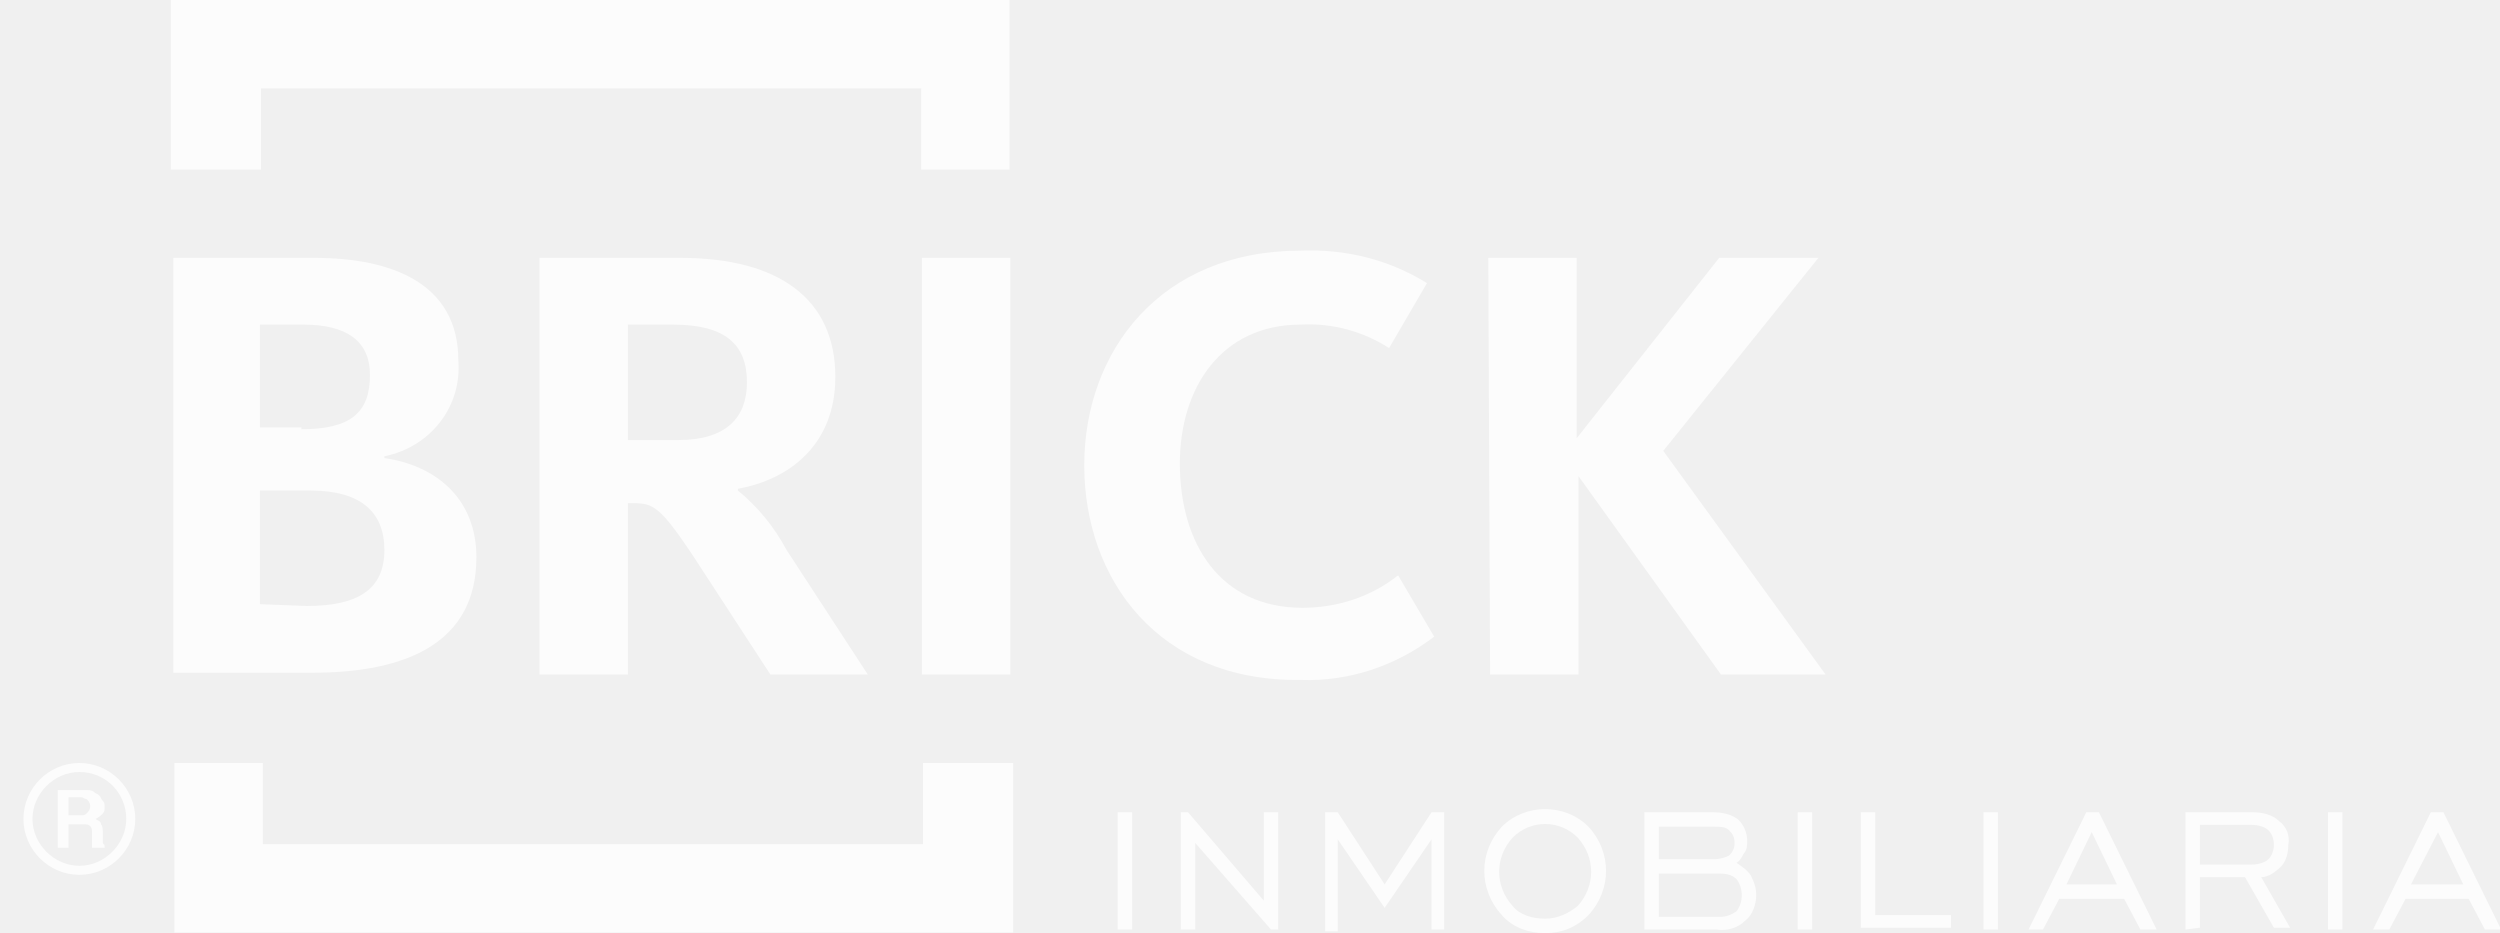
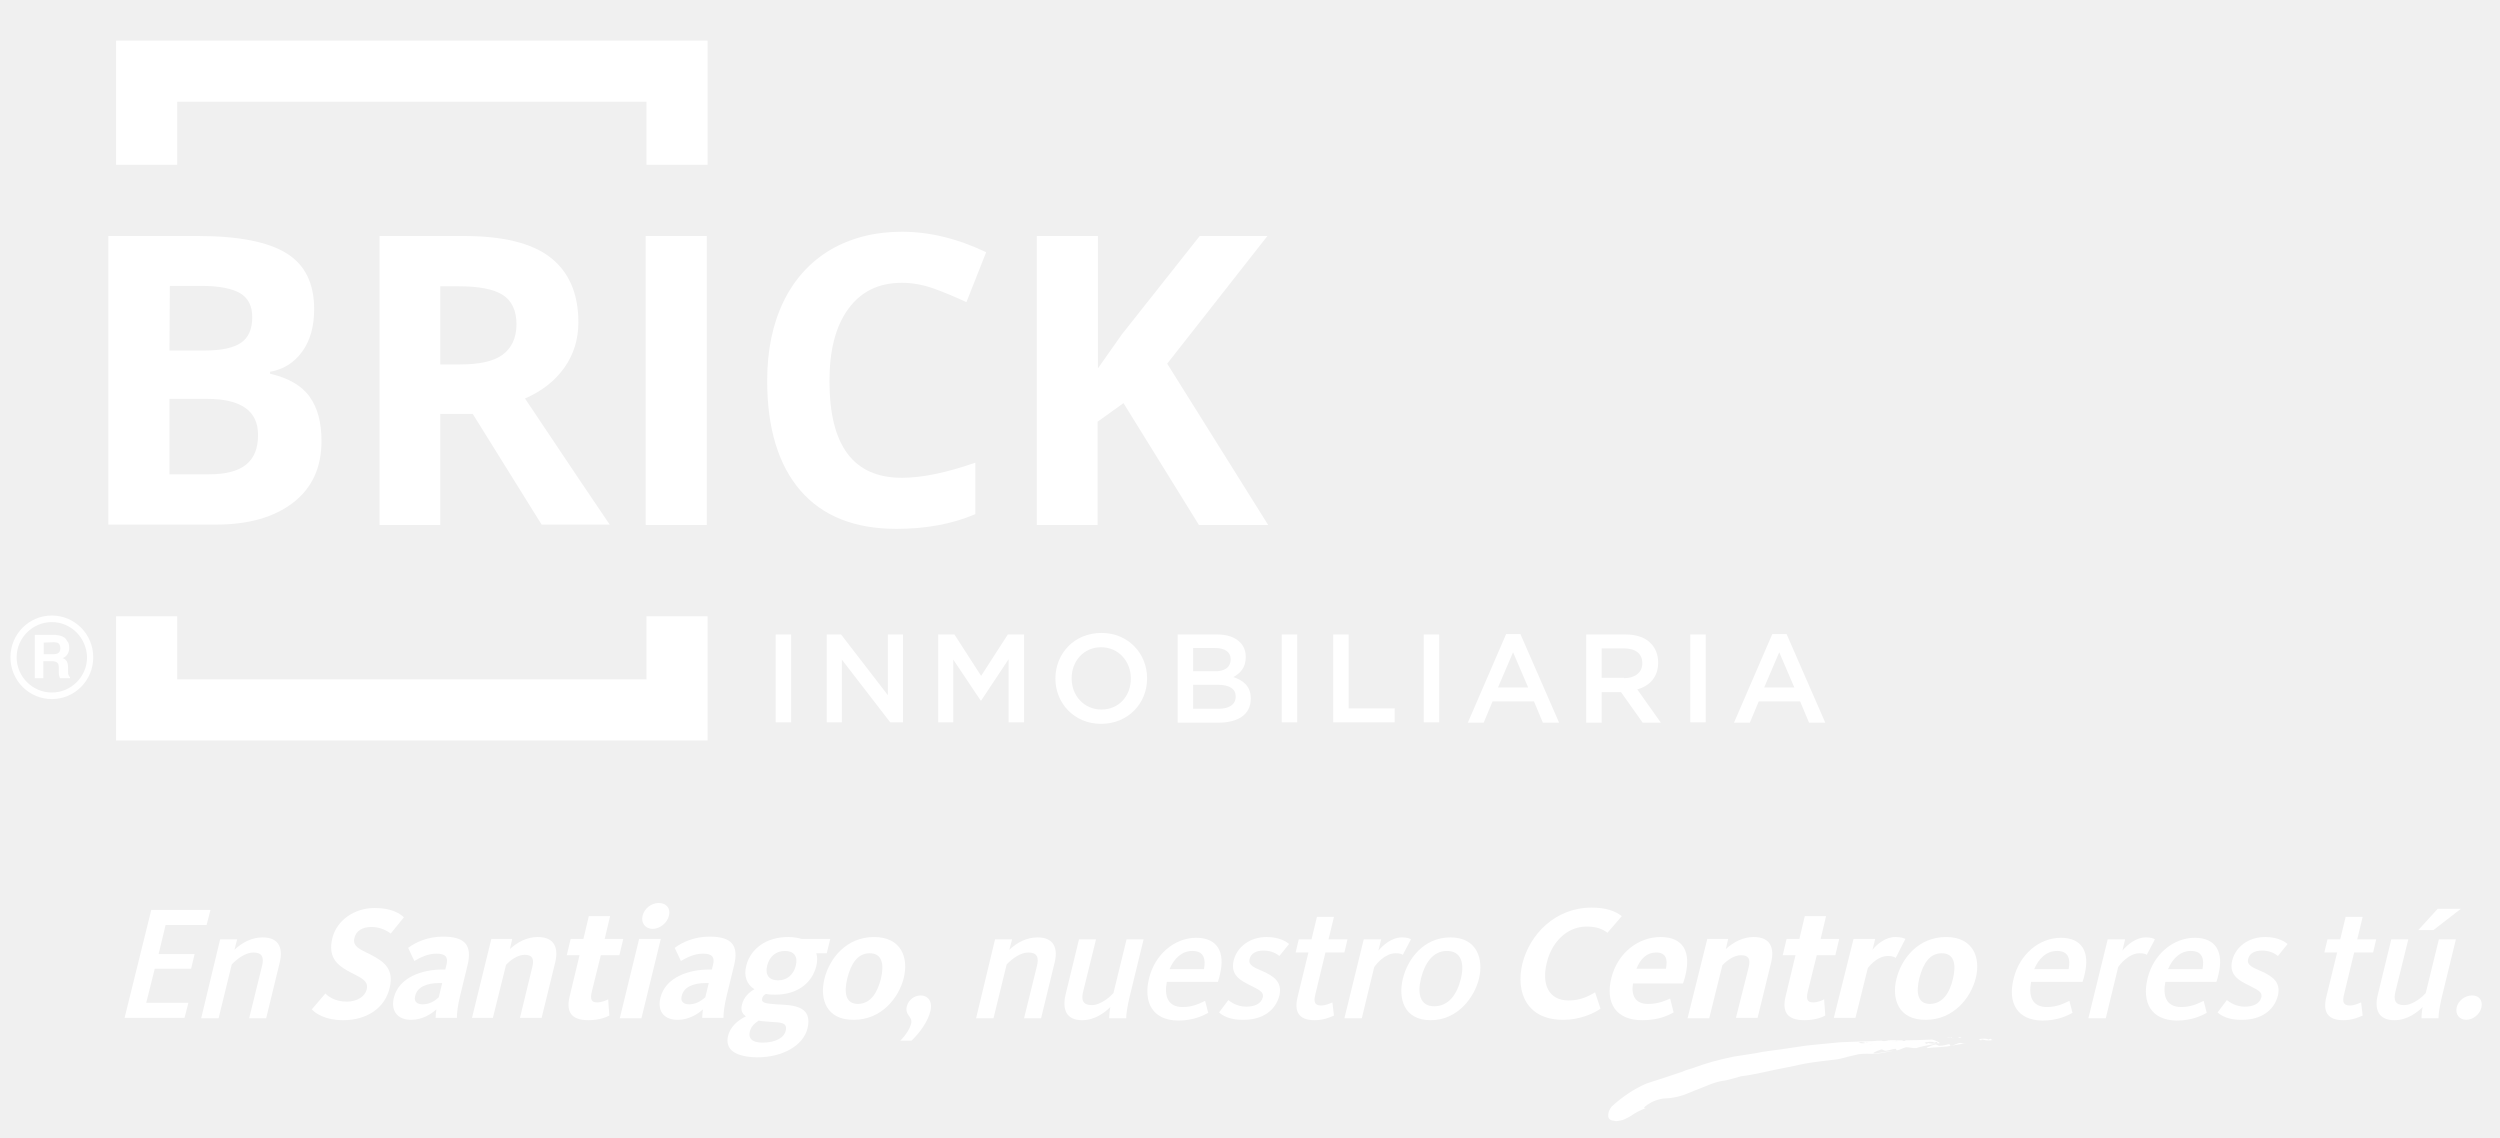
- <svg xmlns="http://www.w3.org/2000/svg" version="1.1" id="Layer_1" x="0px" y="0px" viewBox="0 0 138.6 51.7" style="enable-background:new 0 0 138.6 51.7;" xml:space="preserve">
+ <svg xmlns="http://www.w3.org/2000/svg" version="1.0" id="Capa_1" x="0px" y="0px" viewBox="0 0 646.2 294" style="enable-background:new 0 0 646.2 294;" xml:space="preserve">
  <style type="text/css">
- 	.st0{fill:#FCFCFC;}
+ 	.st0{fill:#FFFFFF;}
</style>
-   <g transform="translate(-326.13 -32.499)">
-     <g transform="translate(326.141 46.395)">
-       <path class="st0" d="M9.6,0.4h7.8c4.3,0,8,1.4,8,5.7c0.2,2.6-1.6,4.8-4.1,5.3v0.1c2.8,0.4,5.1,2.2,5.1,5.5c0,4.7-3.8,6.4-9.1,6.4    H9.6L9.6,0.4z M16.7,9.9c2.7,0,3.8-0.9,3.8-3c0-1.9-1.3-2.8-3.7-2.8h-2.4v5.7H16.7z M17,19.7c2.8,0,4.3-0.9,4.3-3.1    c0-2.1-1.3-3.3-4.1-3.3h-2.8v6.3L17,19.7z" />
-       <path class="st0" d="M29.9,0.4h7.8c5.5,0,8.6,2.3,8.6,6.6c0,3.8-2.6,5.7-5.4,6.2v0.1c1.1,0.9,2,2,2.7,3.3l4.5,6.9h-5.4l-4.3-6.6    c-1.8-2.7-2.2-2.9-3.3-2.9h-0.3v9.5h-4.9L29.9,0.4z M37.6,10.5c2.6,0,3.8-1.2,3.8-3.2c0-2.1-1.2-3.2-4.1-3.2h-2.5v6.4L37.6,10.5z" />
-       <path class="st0" d="M51.1,0.4h4.9v23.1h-4.9V0.4z" />
-       <path class="st0" d="M60.1,11.9c0-6.3,4.2-11.9,12-11.9c2.5-0.1,4.9,0.5,7,1.8L77,5.4c-1.4-0.9-3.1-1.4-4.9-1.3    c-4.4,0-6.7,3.5-6.7,7.7c0,4.4,2.2,8,6.8,8c1.9,0,3.8-0.6,5.3-1.8l2,3.4c-2.1,1.6-4.7,2.5-7.4,2.4C64.2,23.9,60.1,18.2,60.1,11.9z    " />
-       <path class="st0" d="M82.5,0.4h4.9v10l7.9-10h5.5l-8.6,10.7l9,12.4h-5.8l-7.9-11v11h-4.9L82.5,0.4z" />
-     </g>
-     <g transform="translate(378.494 77.431)">
-       <path class="st0" d="M9.6,6.6V0.1h0.8v6.5H9.6z" />
-       <path class="st0" d="M13.1,6.6V0.1h0.4L17.7,5V0.1h0.8v6.5h-0.4l-4.2-4.8v4.8H13.1z" />
-       <path class="st0" d="M21.1,6.6V0.1h0.7l2.6,4l2.6-4h0.7v6.5H27V1.6l-2.6,3.8l-2.6-3.8v5.1H21.1z" />
-       <path class="st0" d="M33.3,6.8c-0.9,0-1.8-0.3-2.4-1c-1.3-1.4-1.3-3.5,0-4.9c1.3-1.3,3.5-1.3,4.8,0c1.3,1.4,1.3,3.5,0,4.9    C35,6.5,34.2,6.8,33.3,6.8z M33.3,6c0.7,0,1.3-0.3,1.8-0.7c1-1.1,1-2.7,0-3.8c-1-1-2.6-1-3.6,0c-1,1.1-1,2.7,0,3.8    C31.9,5.8,32.6,6,33.3,6z" />
-       <path class="st0" d="M38.8,6.6V0.1h3.8c0.5,0,1,0.1,1.4,0.4c0.3,0.3,0.5,0.7,0.5,1.2c0,0.2,0,0.5-0.2,0.7    c-0.1,0.2-0.2,0.4-0.4,0.5c0.3,0.2,0.6,0.4,0.8,0.7C44.9,4,45,4.3,45,4.7c0,0.5-0.2,1.1-0.6,1.4c-0.4,0.4-1,0.6-1.6,0.5L38.8,6.6z     M39.6,2.7h3.1c0.3,0,0.6-0.1,0.8-0.2c0.2-0.2,0.3-0.4,0.3-0.7c0-0.3-0.1-0.5-0.3-0.7c-0.2-0.2-0.5-0.2-0.8-0.2h-3.1V2.7z     M39.6,5.9H43c0.3,0,0.6-0.1,0.9-0.3c0.4-0.5,0.4-1.3,0-1.8c-0.2-0.2-0.5-0.3-0.9-0.3h-3.4V5.9z" />
-       <path class="st0" d="M47.3,6.6V0.1h0.8v6.5H47.3z" />
-       <path class="st0" d="M50.8,6.6V0.1h0.8v5.7h4.2v0.7H50.8z" />
-       <path class="st0" d="M57.6,6.6V0.1h0.8v6.5H57.6z" />
-       <path class="st0" d="M60.1,6.6l3.2-6.5h0.7l3.2,6.5h-0.9l-0.9-1.7h-3.6l-0.9,1.7H60.1z M62.2,4.1H65l-1.4-2.9L62.2,4.1z" />
-       <path class="st0" d="M68.8,6.6V0.1h3.7c0.5,0,1.1,0.1,1.5,0.5c0.4,0.3,0.6,0.8,0.5,1.3c0,0.4-0.1,0.9-0.4,1.2    c-0.3,0.3-0.7,0.6-1.1,0.6l1.6,2.8h-0.9l-1.6-2.8h-2.5v2.8L68.8,6.6z M69.6,3h2.9c0.3,0,0.7-0.1,0.9-0.3c0.2-0.2,0.3-0.5,0.3-0.8    c0-0.3-0.1-0.6-0.3-0.8c-0.2-0.2-0.6-0.3-0.9-0.3h-2.9L69.6,3z" />
-       <path class="st0" d="M76.7,6.6V0.1h0.8v6.5H76.7z" />
-       <path class="st0" d="M79.2,6.6l3.2-6.5h0.7l3.2,6.5h-0.9l-0.9-1.7H81l-0.9,1.7H79.2z M81.3,4.1h2.9l-1.4-2.9L81.3,4.1z" />
-     </g>
-     <path class="st0" d="M377.3,74.8v4.5h-36.6v-4.5h-4.9v9.4h46.5v-9.4H377.3z" />
-     <path class="st0" d="M340.6,41.9v-4.5h36.6v4.5h4.9v-9.4h-46.5v9.4L340.6,41.9z" />
-   </g>
  <g>
    <g>
-       <path class="st0" d="M5.2,43.9c0.1,0.1,0.2,0.1,0.3,0.2c0.1,0.1,0.1,0.2,0.2,0.3s0.1,0.2,0.1,0.3c0,0.2,0,0.3-0.1,0.4    c-0.1,0.1-0.2,0.2-0.4,0.3c0.1,0.1,0.3,0.1,0.3,0.3c0.1,0.1,0.1,0.3,0.1,0.5v0.2c0,0.1,0,0.2,0,0.3c0,0.1,0.1,0.1,0.1,0.2v0.1H5.1    c0-0.1,0-0.1,0-0.2c0-0.1,0-0.2,0-0.3l0-0.3c0-0.2,0-0.3-0.1-0.4c-0.1-0.1-0.2-0.1-0.4-0.1H3.8V47H3.2v-3.2h1.5    C4.9,43.8,5.1,43.8,5.2,43.9z M3.8,44.3v0.9h0.7c0.1,0,0.2,0,0.3-0.1c0.1-0.1,0.2-0.2,0.2-0.4c0-0.2-0.1-0.3-0.2-0.4    c-0.1,0-0.2-0.1-0.3-0.1H3.8L3.8,44.3z" />
+       <g>
+         <g>
+           <path class="st0" d="M113.8,107v28.7H98.1V61h21.7c10.1,0,17.6,1.8,22.4,5.5c4.8,3.7,7.3,9.3,7.3,16.8c0,4.4-1.2,8.3-3.6,11.7      s-5.8,6.1-10.2,8c11.2,16.8,18.5,27.6,21.9,32.6H140L122.2,107H113.8z M113.8,94.2h5.1c5,0,8.7-0.8,11-2.5      c2.3-1.7,3.6-4.3,3.6-7.9c0-3.5-1.2-6.1-3.6-7.6c-2.4-1.5-6.2-2.2-11.3-2.2h-4.8L113.8,94.2L113.8,94.2z" />
+           <path class="st0" d="M166.9,135.7V61h15.8v74.7H166.9z" />
+           <path class="st0" d="M233.1,73.1c-5.9,0-10.5,2.2-13.8,6.7s-4.9,10.7-4.9,18.7c0,16.7,6.2,25,18.7,25c5.2,0,11.5-1.3,19-3.9      v13.3c-6.1,2.6-12.9,3.8-20.4,3.8c-10.8,0-19.1-3.3-24.8-9.9s-8.6-16.1-8.6-28.4c0-7.8,1.4-14.6,4.2-20.4s6.9-10.3,12.1-13.4      c5.3-3.1,11.5-4.7,18.5-4.7c7.2,0,14.5,1.8,21.8,5.3l-5.1,12.9c-2.8-1.3-5.6-2.5-8.4-3.5S235.8,73.1,233.1,73.1z" />
+           <path class="st0" d="M327.8,135.7h-17.9l-19.5-31.5l-6.7,4.8v26.7H268V61h15.8v34.2l6.2-8.8L310.1,61h17.5l-25.9,33L327.8,135.7      z" />
+         </g>
+         <path class="st0" d="M28,61h23.1c10.5,0,18.2,1.5,23,4.5c4.8,3,7.1,7.8,7.1,14.4c0,4.5-1,8.1-3.1,11s-4.9,4.6-8.3,5.2v0.5     c4.7,1.1,8.1,3,10.2,5.9s3.1,6.7,3.1,11.5c0,6.8-2.4,12.1-7.3,15.9c-4.9,3.8-11.6,5.7-20,5.7H28V61z M43.8,90.6H53     c4.3,0,7.4-0.7,9.3-2s2.9-3.5,2.9-6.6c0-2.9-1-4.9-3.1-6.2c-2.1-1.2-5.4-1.9-9.9-1.9h-8.3L43.8,90.6L43.8,90.6z M43.8,103.1v19.5     H54c4.3,0,7.5-0.8,9.6-2.5s3.1-4.2,3.1-7.7c0-6.2-4.4-9.3-13.2-9.3H43.8z" />
+         <polygon class="st0" points="167.1,159.3 167.1,175.6 45.8,175.6 45.8,159.3 30,159.3 30,191.4 182.9,191.4 182.9,159.7      182.9,159.3    " />
+         <polygon class="st0" points="30,10.5 30,42.2 30,42.6 45.8,42.6 45.8,26.3 167.1,26.3 167.1,42.6 182.9,42.6 182.9,10.5    " />
+         <g>
+           <path class="st0" d="M200.5,164h4v22.7h-4V164z" />
+           <path class="st0" d="M213.7,164h3.7l12.1,15.7V164h3.9v22.7h-3.3l-12.5-16.2v16.2h-3.9V164z" />
+           <path class="st0" d="M242.5,164h4.2l6.9,10.7l6.9-10.7h4.2v22.7h-4v-16.3l-7.1,10.7h-0.1l-7.1-10.6v16.2h-3.9V164z" />
+           <path class="st0" d="M272.8,175.4L272.8,175.4c0-6.5,4.9-11.8,11.9-11.8c6.9,0,11.8,5.3,11.8,11.7v0.1c0,6.4-4.9,11.7-11.9,11.7      C277.7,187.1,272.8,181.8,272.8,175.4z M292.3,175.4L292.3,175.4c0-4.5-3.2-8.1-7.7-8.1s-7.6,3.6-7.6,8v0.1c0,4.4,3.2,8,7.7,8      C289.2,183.4,292.3,179.9,292.3,175.4z" />
+           <path class="st0" d="M304.5,164h10.1c2.6,0,4.6,0.7,5.9,2c1,1,1.5,2.2,1.5,3.8v0.1c0,2.7-1.5,4.2-3.2,5.1      c2.6,0.9,4.5,2.4,4.5,5.5v0.1c0,4.1-3.3,6.2-8.4,6.2h-10.5V164H304.5z M318.1,170.4c0-1.8-1.4-2.9-4-2.9h-5.7v6h5.4      C316.4,173.6,318.1,172.6,318.1,170.4L318.1,170.4z M314.7,177h-6.3v6.2h6.6c2.7,0,4.4-1.1,4.4-3.1V180      C319.4,178.1,317.9,177,314.7,177z" />
+           <path class="st0" d="M331.3,164h4v22.7h-4V164z" />
+           <path class="st0" d="M344.6,164h4v19.1h11.9v3.6h-15.9V164z" />
+           <path class="st0" d="M368,164h4v22.7h-4V164z" />
+           <path class="st0" d="M389.3,163.9h3.7l10,22.9h-4.2l-2.3-5.5h-10.7l-2.3,5.5h-4.1L389.3,163.9z M395,177.7l-3.9-9.1l-3.9,9.1      H395z" />
+           <path class="st0" d="M410.1,164h10.1c2.8,0,5.1,0.8,6.5,2.3c1.2,1.2,1.9,2.9,1.9,4.9v0.1c0,3.7-2.2,6-5.4,6.9l6.1,8.6h-4.7      l-5.6-7.9h-5v7.9h-4V164H410.1z M419.8,175.3c2.8,0,4.7-1.5,4.7-3.8v-0.1c0-2.4-1.7-3.8-4.7-3.8H414v7.6h5.8V175.3z" />
+           <path class="st0" d="M436.9,164h4v22.7h-4V164z" />
+           <path class="st0" d="M458.1,163.9h3.7l10,22.9h-4.2l-2.3-5.5h-10.7l-2.3,5.5h-4.1L458.1,163.9z M463.8,177.7l-3.9-9.1l-3.9,9.1      H463.8z" />
+         </g>
+       </g>
+       <g>
+         <g>
+           <path class="st0" d="M16.1,164.5c0.4,0.2,0.8,0.4,1,0.8c0.2,0.3,0.4,0.6,0.6,0.9c0.1,0.3,0.2,0.7,0.2,1.2s-0.1,1.1-0.4,1.6      s-0.7,0.9-1.3,1.1c0.5,0.2,0.9,0.5,1.1,0.9s0.3,1,0.3,1.7v0.7c0,0.5,0,0.9,0.1,1c0.1,0.3,0.2,0.5,0.4,0.6v0.3h-2.6      c-0.1-0.2-0.1-0.4-0.2-0.6c-0.1-0.3-0.1-0.6-0.1-1v-1c0-0.7-0.1-1.2-0.4-1.4c-0.2-0.2-0.7-0.4-1.3-0.4h-2.3v4.4H9v-11.2h5.3      C15.1,164.2,15.7,164.3,16.1,164.5z M11.3,166.1v3h2.5c0.5,0,0.9-0.1,1.1-0.2c0.4-0.2,0.7-0.6,0.7-1.3s-0.2-1.1-0.6-1.4      c-0.2-0.1-0.6-0.2-1.1-0.2L11.3,166.1L11.3,166.1z" />
+         </g>
+         <g>
+           <path class="st0" d="M13.4,180.7c-5.9,0-10.7-4.8-10.7-10.8s4.8-10.8,10.7-10.8s10.7,4.8,10.7,10.8      C24.1,175.9,19.3,180.7,13.4,180.7z M13.4,160.8c-5,0-9.1,4.1-9.1,9.1s4.1,9.1,9.1,9.1s9.1-4.1,9.1-9.1      C22.4,164.9,18.4,160.8,13.4,160.8z" />
+         </g>
+       </g>
    </g>
    <g>
-       <path class="st0" d="M4.4,48.5c-1.7,0-3.1-1.4-3.1-3.1s1.4-3.1,3.1-3.1s3.1,1.4,3.1,3.1C7.5,47.1,6.1,48.5,4.4,48.5z M4.4,42.8    c-1.4,0-2.6,1.2-2.6,2.6C1.8,46.8,3,48,4.4,48S7,46.8,7,45.4C7,44,5.9,42.8,4.4,42.8z" />
+       <g>
+         <path class="st0" d="M507,268.1c-0.3,0-0.7,0-1,0c0.2,0,0.3,0.1,0.5,0.2C506.7,268.3,506.8,268.2,507,268.1z" />
+         <path class="st0" d="M505,268c-0.1,0-0.1,0-0.2,0s-0.1,0-0.2,0H505z" />
+         <path class="st0" d="M503.2,268.2c0.3,0,0.6,0,0.9,0C503.9,268.1,503.6,268.1,503.2,268.2z" />
+         <path class="st0" d="M504.6,268.3c-0.1-0.1-0.2-0.2,0-0.2l0,0c-0.2,0-0.4,0-0.5,0.1C504.3,268.2,504.5,268.2,504.6,268.3z" />
+         <path class="st0" d="M504.6,268.3c0.1,0.1,0.3,0.2,0.3,0.2C504.9,268.4,504.8,268.4,504.6,268.3z" />
+         <path class="st0" d="M504.2,270.3c-0.2,0.1-0.1-0.5-0.5-0.4c-0.8,0.2-1.5,0.4-2.3,0.4c-0.4,0.1-0.9-0.5-1.3-0.3     c-0.8,0.2-2.9,1-1.7,0.9c0.9-0.1,1.7-0.2,2.5-0.2c0.8-0.1,1.5-0.1,2.3-0.2c1.4-0.2,2.7-0.5,4.1-0.7c0.4,0,0.8,0,1.1,0.1     c-0.5-0.1-1-0.2-1.5-0.3C506.2,269.4,505.3,270.2,504.2,270.3z" />
+         <path class="st0" d="M514.5,268.5c-0.2,0.1-0.5,0.2-0.5,0.2c-0.8-0.4-1.6-0.2-2.5-0.1l0.4,0.3c0.5,0,0.5-0.2,0.1-0.3     c1,0.3,1.9,0.4,2.8,0.3C514.8,268.7,514.8,268.5,514.5,268.5z" />
+         <path class="st0" d="M515.4,268.8c-0.2,0-0.4,0-0.6,0l0,0C515.1,268.9,515.2,268.8,515.4,268.8L515.4,268.8z" />
+         <path class="st0" d="M499.4,268.7c-2.4,0.1-4.6,0.2-6.8,0.2c-0.2,0.1-0.3,0.2-0.5,0.2c-0.2-0.1-0.3-0.1-0.5-0.2c-0.3,0-0.6,0-1,0     c-0.1,0-0.2,0-0.3,0.1l0,0c-0.2,0.1-0.1,0.2,0,0.2c0.1,0.1,0.2,0.1,0.3,0.2c-0.1,0-0.2-0.1-0.3-0.2c-0.2-0.1-0.3-0.1-0.5-0.1     c-0.3,0-0.6,0.1-0.9,0.1c0.3-0.1,0.6-0.1,0.9-0.1c0.2,0,0.4-0.1,0.5-0.1s0.1,0,0.2-0.1c-0.7,0-1.5,0-2.2,0c-0.2,0-0.3,0-0.5,0.1     c-0.5,0.1-1,0.2-1.4,0c-0.1,0-0.3,0-0.4,0h0.1c-0.1,0-0.1,0-0.1,0c-0.5,0-1.1,0-1.7,0.1c-0.3,0.1-0.7,0.3-1.1,0.4     c0,0-0.3-0.2-0.4-0.2c-0.1,0.2-0.3,0.3-0.6,0.3c0.3,0.1,0.6,0.3,0.9,0.4c0.4,0.2,0.8-0.6,1.3-0.1c-0.5-0.5-0.9,0.4-1.3,0.1     c-0.3-0.1-0.5-0.3-0.9-0.4c-0.5,0.1-1.2,0.1-1.8-0.1c0.7-0.3,1.2-0.1,1.8,0.1c0.2-0.1,0.5-0.2,0.6-0.3c0.1,0.1,0.4,0.2,0.4,0.2     c0.4-0.1,0.7-0.3,1.1-0.4c-1.1,0-2.2,0.1-3.3,0.1c-1.8,0.1-3.6,0.1-5.3,0.2c-1.7,0.2-3.5,0.3-5.2,0.5s-3.5,0.3-5.2,0.6     c-1.8,0.3-3.6,0.5-5.4,0.8c-1,0.1-2,0.3-3,0.4s-2,0.3-2.9,0.5c-1.9,0.3-3.9,0.6-5.8,0.9c-1.9,0.4-3.7,0.8-5.5,1.3l-1.3,0.4     c-0.4,0.1-0.9,0.3-1.3,0.4l-2.6,0.9c-0.9,0.3-1.8,0.5-2.6,0.9c-0.9,0.3-1.8,0.6-2.7,0.9c-0.9,0.3-1.8,0.6-2.7,0.9     c-0.9,0.3-1.9,0.6-2.8,0.9c-0.4,0.1-0.8,0.3-1.2,0.4c-0.4,0.2-0.9,0.4-1.3,0.6c-0.9,0.5-1.9,1-2.8,1.6c-1.9,1.2-3.6,2.6-4.8,3.7     c-0.7,0.9-0.9,1.6-0.9,2.2c-0.1,0.6,0.2,1,0.5,1.2s0.7,0.3,1,0.3c0.3,0.1,0.5,0.1,0.6,0.1c0.8-0.1,1.4-0.2,1.9-0.4     c0.5-0.2,1-0.5,1.6-0.8c0.3-0.2,0.6-0.4,0.9-0.6s0.7-0.4,1-0.6c0.8-0.4,1.6-0.8,2.8-1.1c-1.5,0.5-1.2-0.1-0.1-0.8     c0.6-0.4,1.3-0.8,2.2-1.1c0.9-0.3,1.8-0.5,2.6-0.5c0.6,0,1.2-0.1,1.8-0.2c0.6-0.1,1.2-0.2,1.8-0.4c1.2-0.3,2.4-0.9,3.7-1.4     c2.5-0.9,5.1-2.3,7.8-2.6c1.3-0.2,2.6-0.7,4.2-1.1c4.1-0.5,7.9-1.6,11.9-2.3c2-0.4,4-0.9,6-1.2c2.1-0.3,4.2-0.6,6.3-0.8     c1.1-0.1,2.2-0.4,3.2-0.7c1-0.2,2-0.5,3-0.7c1.4-0.2,3-0.1,4.1-0.1c1.8-0.1,3.4-0.5,4.9-0.8c-1.7,0.2-2.9,0.5-4.8,0.7     c-1.2,0.1,0.8-0.8,1.6-1c0.3-0.2,0.9,0.4,1.3,0.3c0.8-0.1,1.5-0.4,2.3-0.5c0.4-0.1,0.3,0.4,0.5,0.4c1.1-0.2,2-0.9,2.7-0.8     c0.6,0.1,1.1,0.1,1.5,0.2c0.3,0,0.6,0,0.9,0c0.2-0.1,0.4-0.1,0.6-0.2c-0.2-0.2-0.2-0.4-0.3-0.6c0.3,0,0.7,0.1,1,0.1     c-0.3,0-0.7-0.1-1-0.1c0.1,0.2,0.1,0.4,0.3,0.6c1.5-0.4,3.2-0.7,4.8-1l0,0c-0.9,0.1-1.9,0.1-2.8-0.2c0.4,0.1,0.4,0.3-0.1,0.3     l-0.4-0.3c0.8-0.2,1.7-0.4,2.5,0c0,0,0.4-0.1,0.5-0.2c0.3,0.1,0.3,0.2,0.3,0.4c0.2,0,0.4,0,0.6-0.1     C500.7,269,499.4,268.7,499.4,268.7z" />
+         <path class="st0" d="M489.7,269.1c0.1,0,0.3,0,0.5-0.1c-0.6,0-1.2,0-1.8,0C488.7,269.3,489.2,269.2,489.7,269.1z" />
+       </g>
+       <g>
+         <g>
+           <path class="st0" d="M39.1,235.2h15.3l-1,3.9H42.8l-1.8,7.5h9.3l-0.9,3.8H40l-2.2,8.8h10.9l-1,3.9H32.2L39.1,235.2z" />
+           <path class="st0" d="M56.9,242.8h4.4l-0.7,2.7c2.1-2,4.6-3.2,7.3-3.2c4.3,0,5.3,2.9,4.4,6.5l-3.5,14.4h-4.4l3.3-13.4      c0.6-2.3,0.1-3.6-2.2-3.6c-2,0-4.2,1.6-5.6,3.1l-3.4,13.9H52L56.9,242.8z" />
+           <path class="st0" d="M80.6,260.9l3.5-4.1c0.5,0.5,2.2,2.1,5.5,2.1c2.8,0,4.8-1.4,5.2-3.2c0.6-2.5-2.2-3.2-5-4.8      c-3-1.7-5-3.8-3.9-8.4c1.2-4.8,5.9-7.8,10.9-7.8c4.6,0,6.6,1.5,7.6,2.4l-3.4,4.2c-0.8-0.6-2.6-1.7-5-1.7c-2.3,0-4,1-4.4,2.9      c-0.5,2.2,1.5,2.9,4.1,4.2c3.3,1.7,6.3,3.6,5,8.7c-1.2,5.1-5.8,8.3-12,8.3C84,263.7,81.5,261.9,80.6,260.9z" />
+           <path class="st0" d="M101.8,257.9c1.3-5.3,7.3-7.3,12.6-7.3h0.7l0.3-1.2c0.5-2-0.2-2.9-2.6-2.9c-2.2,0-4.2,1-5.7,1.9l-1.6-3.4      c2-1.5,5.1-2.9,9-2.9c5.6,0,7.7,2.1,6.3,7.6l-1.8,7.4c-0.7,2.8-0.9,4.7-0.9,6h-5.5c0-0.5,0.1-1.6,0.2-2.2      c-1.4,1.3-3.8,2.7-6.4,2.7C103.1,263.7,100.9,261.6,101.8,257.9z M113.4,257.8l0.9-3.7h-0.7c-3.3,0-5.8,1-6.3,3.4      c-0.4,1.5,0.7,2.1,1.9,2.1C111,259.6,112.3,258.8,113.4,257.8z" />
+           <path class="st0" d="M127,242.7h5.4l-0.6,2.6c1.9-1.7,4.3-3.1,7.2-3.1c4.4,0,5.4,2.9,4.5,6.6l-3.5,14.3h-5.6l3.2-13.2      c0.5-2.1,0-3.1-2-3.1c-1.8,0-3.7,1.4-4.8,2.6l-3.4,13.7H122L127,242.7z" />
+           <path class="st0" d="M147.3,257.3l2.5-10.4h-3.3l1-4.2h3.3l1.4-5.9h5.5l-1.4,5.9h4.8l-1,4.2h-4.8l-2.3,9.3      c-0.5,2-0.2,2.9,1.3,2.9c1.2,0,2.4-0.5,2.9-0.8l0.3,4.2c-0.9,0.5-2.8,1.2-5.4,1.2C147.3,263.7,146.3,261.2,147.3,257.3z" />
+           <path class="st0" d="M165.2,242.7h5.6l-5,20.5h-5.6L165.2,242.7z M166.1,236.7c0.4-1.8,2.2-3.3,4.2-3.3s3.1,1.5,2.6,3.3      c-0.4,1.8-2.3,3.4-4.2,3.4S165.6,238.5,166.1,236.7z" />
+           <path class="st0" d="M170.7,257.9c1.3-5.3,7.3-7.3,12.6-7.3h0.7l0.3-1.2c0.5-2-0.2-2.9-2.6-2.9c-2.2,0-4.2,1-5.7,1.9l-1.6-3.4      c2-1.5,5.1-2.9,9-2.9c5.6,0,7.7,2.1,6.3,7.6l-1.8,7.4c-0.7,2.8-0.9,4.7-0.9,6h-5.5c0-0.5,0.1-1.6,0.2-2.2      c-1.4,1.3-3.8,2.7-6.4,2.7C171.9,263.7,169.8,261.6,170.7,257.9z M182.3,257.8l0.9-3.7h-0.7c-3.3,0-5.8,1-6.3,3.4      c-0.4,1.5,0.7,2.1,1.9,2.1C179.8,259.6,181.1,258.8,182.3,257.8z" />
+           <path class="st0" d="M188.2,267.7c0.6-2.3,2.4-3.9,4.6-5c-1-0.7-1.4-1.6-1-3.1c0.5-1.9,1.8-3.1,3.2-3.9c-2-1.3-2.8-3.4-2.1-6.1      c1.1-4.4,5.2-7.4,10.8-7.4c1.3,0,2.6,0.2,3.5,0.5h7.4l-0.9,3.7H211c0.3,1,0.3,2.1,0,3.3c-1.1,4.4-4.9,7.4-10.6,7.4      c-0.8,0-1.7,0-2.4-0.2c-0.6,0.3-0.9,0.7-1,1.2c-0.3,1.1,0.9,1.3,3.7,1.5c4.2,0.2,9.5,0.3,8,6.3c-1.1,4.3-6.3,7.4-13,7.4      C190.2,273.2,187.3,271.4,188.2,267.7z M203.1,266.4c0.5-2.2-1.4-2.1-4.3-2.3c-0.9-0.1-1.9-0.1-2.7-0.3c-1.2,0.8-2,1.6-2.3,2.9      c-0.4,1.6,0.5,2.8,3.3,2.8C200.5,269.5,202.7,268.2,203.1,266.4z M205.7,249.6c0.6-2.4-0.5-3.8-2.8-3.8s-4,1.4-4.6,3.8      c-0.6,2.4,0.5,3.8,2.8,3.8C203.4,253.4,205.1,252,205.7,249.6z" />
+           <path class="st0" d="M213.1,253c1.3-5.3,5.7-10.8,12.8-10.8s9,5.4,7.7,10.6c-1.3,5.2-5.8,10.8-12.9,10.8      C213.6,263.7,211.8,258.2,213.1,253z M227.7,253c0.9-3.8,0.3-6.6-2.9-6.6c-3.1,0-4.8,2.6-5.8,6.5c-0.9,3.8-0.4,6.6,2.8,6.6      C225,259.4,226.7,256.8,227.7,253z" />
+           <path class="st0" d="M235.5,264.6c0.5-1.9-1.7-2.1-1.1-4.5c0.4-1.6,1.9-2.8,3.6-2.8c1.8,0,3.1,1.5,2.5,4      c-0.6,2.6-2.6,5.5-4.9,7.7h-2.9C234.1,267.6,235.2,265.9,235.5,264.6z" />
+           <path class="st0" d="M257.2,242.8h4.4l-0.7,2.7c2.1-2,4.6-3.2,7.3-3.2c4.3,0,5.3,2.9,4.4,6.5l-3.5,14.4h-4.4l3.3-13.4      c0.6-2.3,0.1-3.6-2.2-3.6c-2,0-4.2,1.6-5.6,3.1l-3.4,13.9h-4.5L257.2,242.8z" />
+           <path class="st0" d="M275.4,257.2l3.5-14.4h4.4l-3.3,13.4c-0.6,2.3-0.1,3.6,2.2,3.6c2.5,0,5.1-2.5,5.6-3.1l3.4-13.9h4.4      l-3.7,15.2c-0.5,2.2-0.8,4.1-0.8,5.2h-4.4c0-0.5,0.1-1.9,0.3-2.9c-1.3,1.3-3.9,3.4-7.3,3.4C275.5,263.7,274.6,260.8,275.4,257.2      z" />
+           <path class="st0" d="M297,252.9c1.5-6.2,6.6-10.5,12.2-10.5c5.4,0,7.6,3.6,6.1,9.6c-0.1,0.5-0.3,1.2-0.5,1.8h-13.2      c-0.7,3.6,0.2,6.5,4.1,6.5c2.8,0,4.7-1.1,5.8-1.6l0.8,3.1c-1.3,0.7-3.8,2-7.8,2C297.9,263.7,295.5,259.1,297,252.9z       M311.2,250.5c0.5-2.6,0-4.7-3-4.7c-2.7,0-4.7,1.9-5.9,4.7H311.2z" />
+           <path class="st0" d="M315.1,261.7l2.4-3.2c0.6,0.5,2.3,1.7,4.6,1.7s3.9-0.8,4.3-2.4s-1.4-2.1-4-3.5c-2.6-1.3-4.3-2.9-3.5-6.1      c0.9-3.5,4.2-6,8.5-6c3.4,0,5.2,1.3,5.8,1.8l-2.5,3.1c-0.6-0.5-2-1.4-4.1-1.4c-2,0-3.3,0.8-3.6,2.2c-0.4,1.6,1.2,2.2,3.3,3.1      c2.9,1.3,5.2,2.8,4.4,6.3c-1,4-4.5,6.3-9.2,6.3C318.1,263.7,316.1,262.6,315.1,261.7z" />
+           <path class="st0" d="M335.4,257.7l2.8-11.5h-3.3l0.8-3.4h3.3l1.4-5.8h4.4l-1.4,5.8h4.9l-0.8,3.4h-4.9L340,257      c-0.5,2-0.2,2.9,1.5,2.9c1.2,0,2.4-0.6,2.9-0.8l0.4,3.4c-0.9,0.4-2.6,1.2-5,1.2C335.6,263.7,334.5,261.4,335.4,257.7z" />
+           <path class="st0" d="M352.5,242.8h4.5l-0.7,2.9c1.2-1.4,3.4-3.4,6.1-3.4c1.4,0,2,0.3,2.3,0.5l-2.1,4c-0.3-0.2-0.7-0.4-1.9-0.4      c-2.7,0-5,2.8-5.5,3.6l-3.2,13.2h-4.5L352.5,242.8z" />
+           <path class="st0" d="M362.6,253c1.2-5,5.3-10.7,12.3-10.7c6.9,0,8.6,5.6,7.4,10.6c-1.2,5-5.6,10.8-12.5,10.8      C362.8,263.7,361.4,258,362.6,253z M377.6,253c1-4,0.1-7.2-3.6-7.2c-3.6,0-5.7,3.1-6.7,7.1c-1,4-0.2,7.2,3.4,7.2      C374.4,260.1,376.6,257.1,377.6,253z" />
+           <path class="st0" d="M393.5,249.1c1.9-7.6,8.5-14.5,17.9-14.5c3.6,0,6,0.8,7.8,2.2l-3.7,4.3c-1.3-1-2.9-1.6-5.4-1.6      c-5.2,0-9.1,4.2-10.3,9.4c-1.3,5.3,0.3,9.7,5.7,9.7c3,0,5.1-1.1,6.8-2.1l1.4,4.2c-1.7,1.3-5.5,2.9-9.5,2.9      C394.8,263.7,391.7,256.7,393.5,249.1z" />
+           <path class="st0" d="M416.5,252.8c1.6-6.5,7-10.6,12.7-10.6c5.8,0,8,3.7,6.4,10.1c-0.2,0.6-0.3,1.3-0.6,1.9h-12.9      c-0.5,3,0.5,5.3,3.9,5.3c2.8,0,4.5-0.9,5.7-1.4l0.9,3.6c-1.5,0.8-3.9,2-8.1,2C417.7,263.7,414.9,259.3,416.5,252.8z       M430.6,250.4c0.5-2.3,0.1-4.2-2.5-4.2c-2.4,0-4.1,1.6-5.1,4.2H430.6z" />
+           <path class="st0" d="M441.3,242.7h5.4l-0.6,2.6c1.9-1.7,4.3-3.1,7.2-3.1c4.4,0,5.4,2.9,4.5,6.6l-3.5,14.3h-5.6L452,250      c0.5-2.1,0-3.1-2-3.1c-1.8,0-3.7,1.4-4.8,2.6l-3.4,13.7h-5.6L441.3,242.7z" />
+           <path class="st0" d="M461.6,257.3l2.5-10.4h-3.3l1-4.2h3.3l1.4-5.9h5.5l-1.4,5.9h4.8l-1,4.2h-4.8l-2.3,9.3      c-0.5,2-0.2,2.9,1.3,2.9c1.2,0,2.4-0.5,2.9-0.8l0.3,4.2c-0.9,0.5-2.8,1.2-5.4,1.2C461.6,263.7,460.6,261.2,461.6,257.3z" />
+           <path class="st0" d="M479.1,242.7h5.6l-0.7,2.8c1.2-1.5,3.4-3.3,5.9-3.3c1.5,0,2.2,0.3,2.6,0.5l-2.5,4.9c-0.3-0.2-0.8-0.5-2-0.5      c-2.5,0-4.5,2.2-5.2,3.1l-3.2,12.9H474L479.1,242.7z" />
+           <path class="st0" d="M490.2,253c1.3-5.3,5.7-10.8,12.8-10.8s9,5.4,7.7,10.6c-1.3,5.2-5.8,10.8-12.9,10.8      C490.7,263.7,488.9,258.2,490.2,253z M504.8,253c0.9-3.8,0.3-6.6-2.9-6.6c-3.1,0-4.8,2.6-5.8,6.5c-0.9,3.8-0.4,6.6,2.8,6.6      C502.1,259.4,503.9,256.8,504.8,253z" />
+           <path class="st0" d="M520.5,252.9c1.5-6.2,6.6-10.5,12.2-10.5c5.4,0,7.6,3.6,6.1,9.6c-0.1,0.5-0.3,1.2-0.5,1.8H525      c-0.7,3.6,0.2,6.5,4.1,6.5c2.8,0,4.7-1.1,5.8-1.6l0.8,3.1c-1.3,0.7-3.8,2-7.8,2C521.3,263.7,518.9,259.1,520.5,252.9z       M534.7,250.5c0.5-2.6,0-4.7-3-4.7c-2.7,0-4.7,1.9-5.9,4.7H534.7z" />
+           <path class="st0" d="M544.8,242.8h4.5l-0.7,2.9c1.2-1.4,3.4-3.4,6.1-3.4c1.4,0,2,0.3,2.3,0.5l-2.1,4c-0.3-0.2-0.7-0.4-1.9-0.4      c-2.7,0-5,2.8-5.5,3.6l-3.2,13.2h-4.5L544.8,242.8z" />
+           <path class="st0" d="M555.1,252.9c1.5-6.2,6.6-10.5,12.2-10.5c5.4,0,7.6,3.6,6.1,9.6c-0.1,0.5-0.3,1.2-0.5,1.8h-13.2      c-0.7,3.6,0.2,6.5,4.1,6.5c2.8,0,4.7-1.1,5.8-1.6l0.8,3.1c-1.3,0.7-3.8,2-7.8,2C556,263.7,553.6,259.1,555.1,252.9z       M569.3,250.5c0.5-2.6,0-4.7-3-4.7c-2.7,0-4.7,1.9-5.9,4.7H569.3z" />
+           <path class="st0" d="M573.2,261.7l2.4-3.2c0.6,0.5,2.3,1.7,4.6,1.7s3.9-0.8,4.3-2.4c0.4-1.6-1.4-2.1-4-3.5      c-2.6-1.3-4.3-2.9-3.5-6.1c0.9-3.5,4.2-6,8.5-6c3.4,0,5.2,1.3,5.8,1.8l-2.5,3.1c-0.6-0.5-2-1.4-4.1-1.4c-2,0-3.3,0.8-3.6,2.2      c-0.4,1.6,1.2,2.2,3.3,3.1c2.9,1.3,5.2,2.8,4.4,6.3c-1,4-4.5,6.3-9.2,6.3C576.2,263.7,574.2,262.6,573.2,261.7z" />
+           <path class="st0" d="M601.3,257.7l2.8-11.5h-3.3l0.8-3.4h3.3l1.4-5.8h4.4l-1.4,5.8h4.9l-0.8,3.4h-4.9l-2.6,10.8      c-0.5,2-0.2,2.9,1.5,2.9c1.2,0,2.4-0.6,2.9-0.8l0.4,3.4c-0.9,0.4-2.6,1.2-5,1.2C601.5,263.7,600.4,261.4,601.3,257.7z" />
+           <path class="st0" d="M614.6,257.2l3.5-14.4h4.4l-3.3,13.4c-0.6,2.3-0.1,3.6,2.2,3.6c2.5,0,5.1-2.5,5.6-3.1l3.4-13.9h4.4      l-3.7,15.2c-0.5,2.2-0.8,4.1-0.8,5.2h-4.4c0-0.5,0.1-1.9,0.3-2.9c-1.3,1.3-3.9,3.4-7.3,3.4C614.7,263.7,613.7,260.8,614.6,257.2      z M630.1,234.9h6l-7.1,5.5h-3.9L630.1,234.9z" />
+           <path class="st0" d="M635,260.4c0.4-1.8,2.2-3.1,4-3.1s2.8,1.3,2.4,3.1c-0.4,1.8-2.2,3.2-3.9,3.2      C635.7,263.6,634.6,262.2,635,260.4z" />
+         </g>
+       </g>
    </g>
  </g>
</svg>
